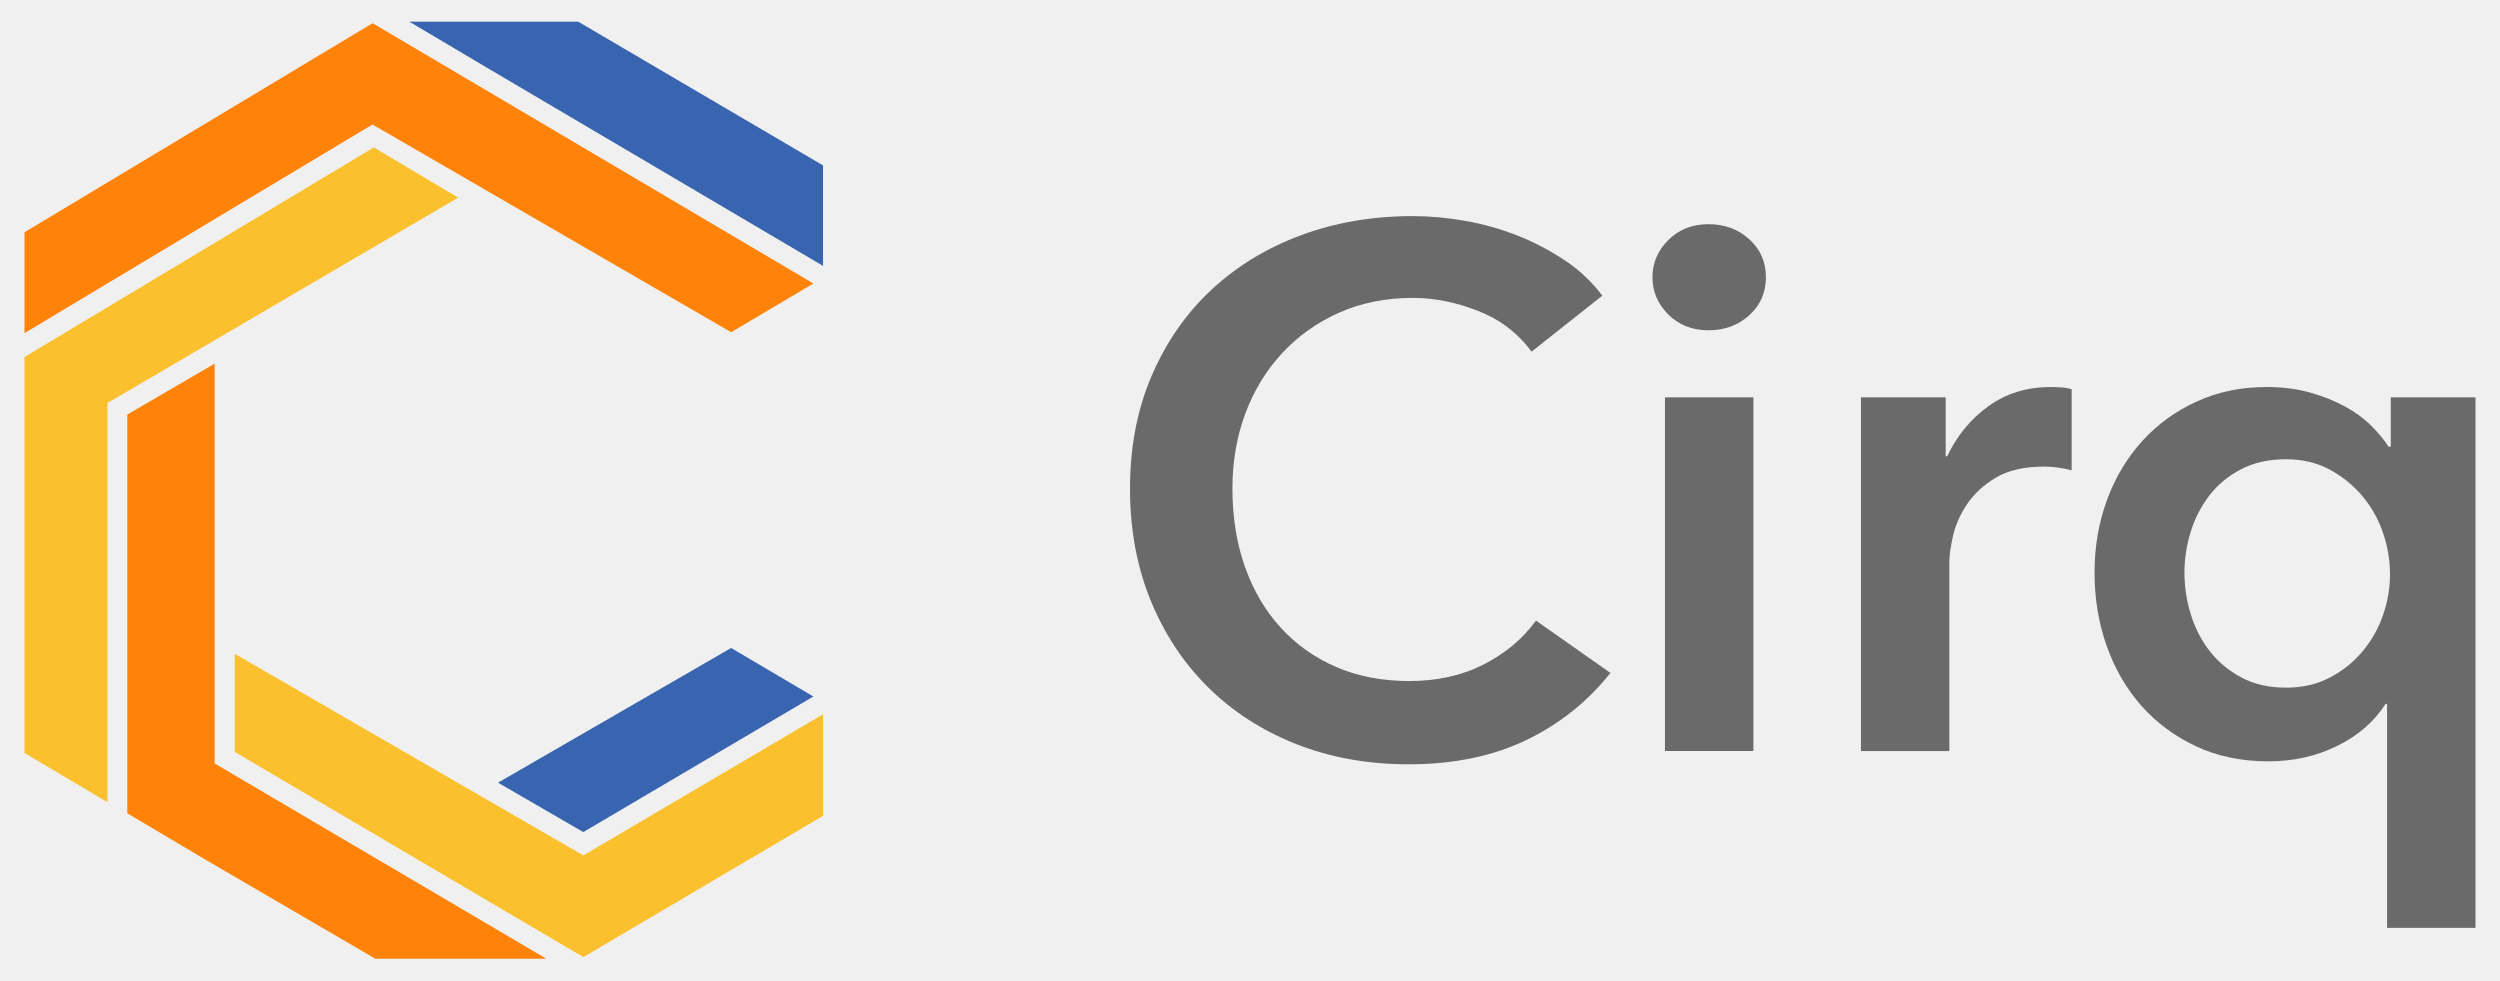
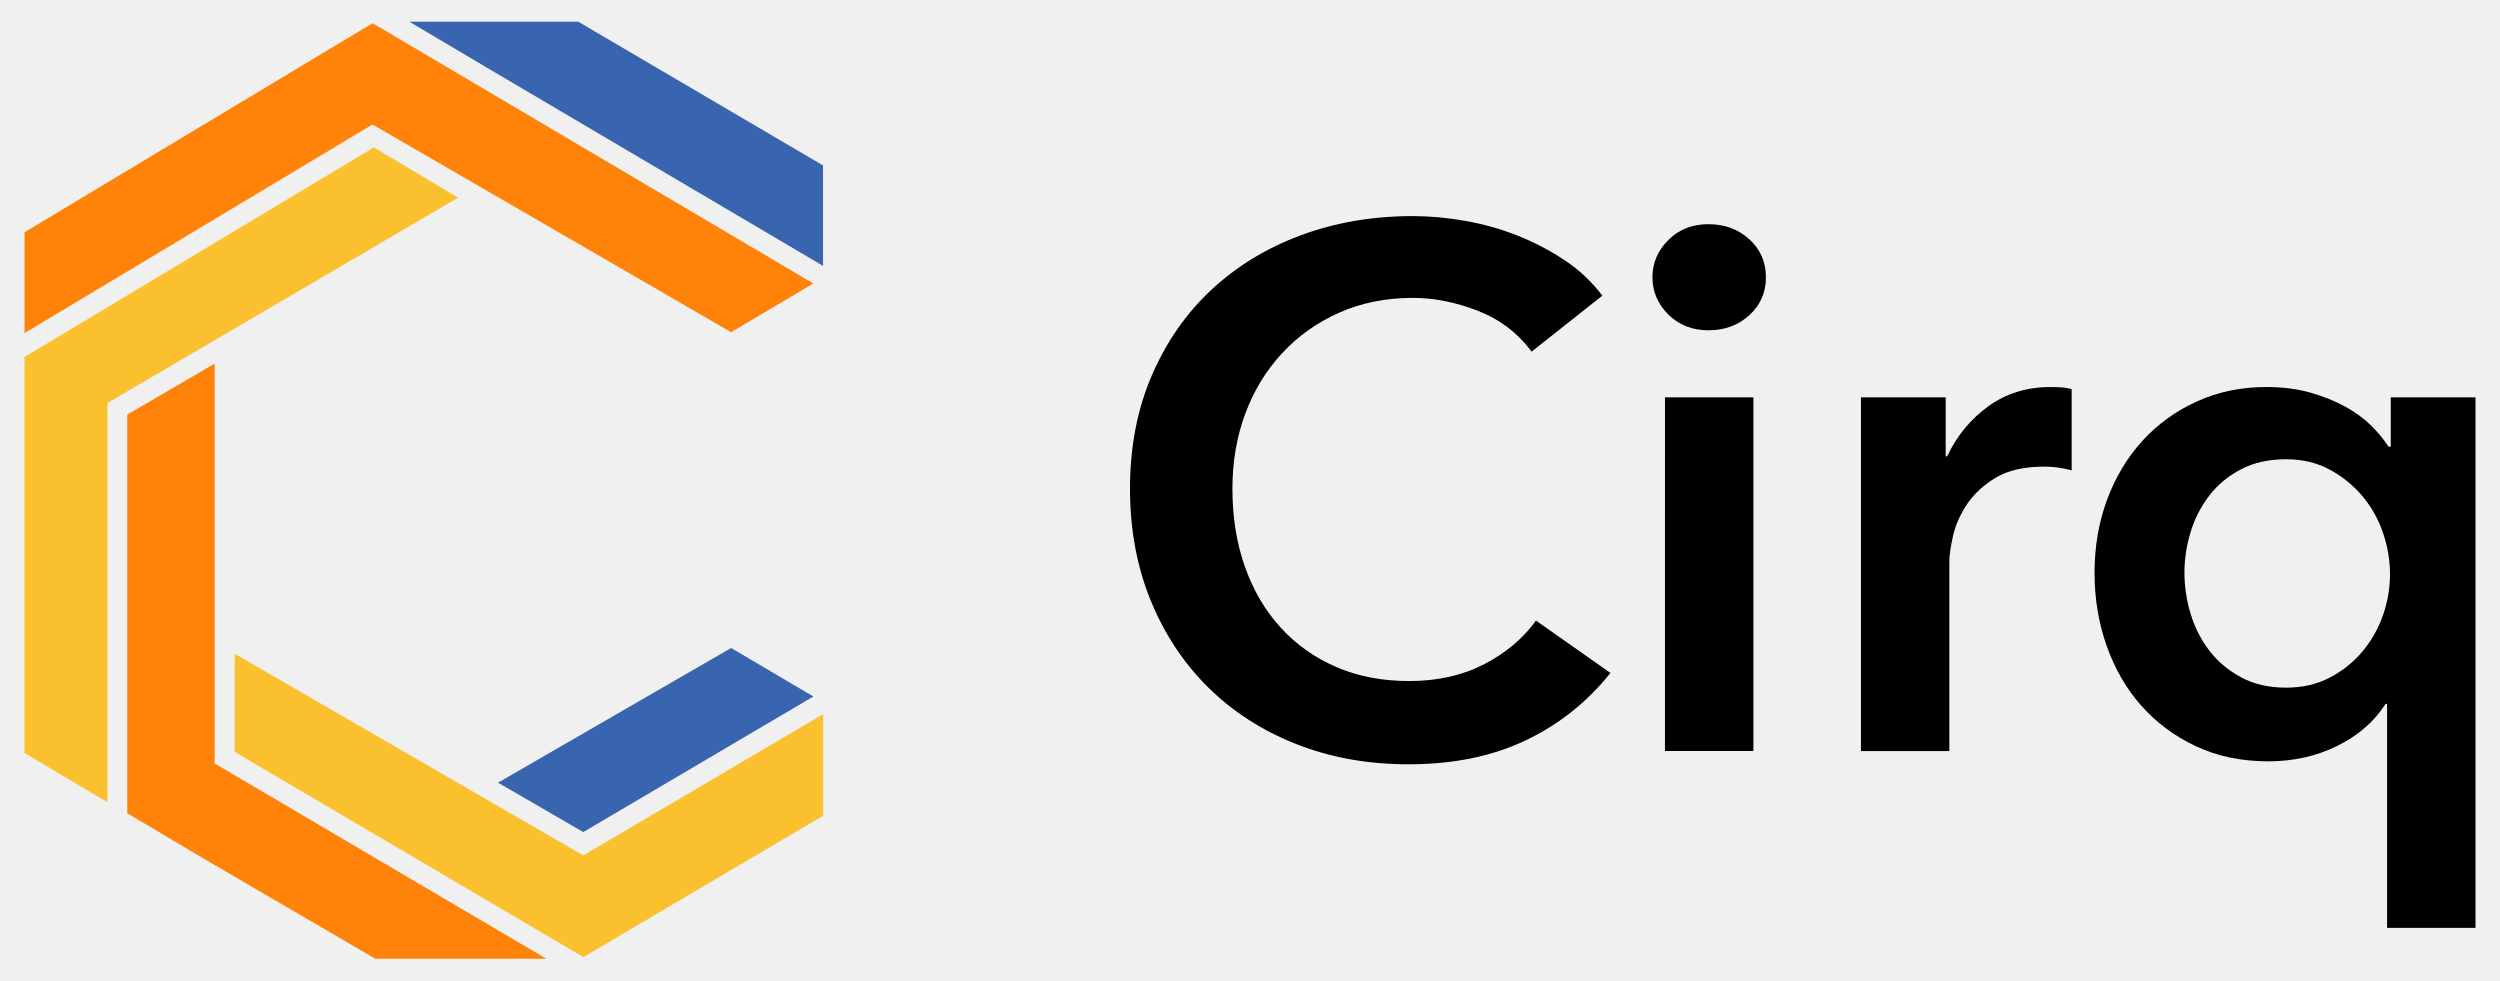
<svg xmlns="http://www.w3.org/2000/svg" id="Layer_1" data-name="Layer 1" viewBox="0 0 5100 2000">
  <defs>
    <style>
-       path {
-         fill: #6a6a6a;
-       }
-       @media (prefers-color-scheme: dark) {
-         html:has(head &gt; meta[name="color-scheme"][content*="dark"]) path {
-           fill: white;
-         }
-       }
-       .yellow { fill:#fbc02d; }
-       .orange { fill:#ff8209; }
-       .blue { fill:#3965b0; }
+       :root { color-scheme: light dark; }
+       .letter { fill: light-dark(#5f6368, #ffffff); }
+       .yellow { fill: #fbc02d; }
+       .orange { fill: #ff8209; }
+       .blue   { fill: #3965b0; }
    </style>
  </defs>
  <path class="letter" d="M3124.43,717.4Q3082.34,660.3,3014.7,634t-132.27-26.31q-82.69,0-150.32,30.06T2615.6,720.4q-48.84,52.64-75.15,123.27T2514.15,997q0,87.19,25.55,159.34t72.91,124q47.34,51.86,113.48,80.42t148.81,28.56q85.7,0,151.83-33.83t106.72-89.43l151.83,106.72a486.26,486.26,0,0,1-172.88,137.55q-102.22,48.83-239,48.85-124.77,0-229.23-41.34t-179.63-115.75q-75.18-74.38-117.24-177.36T2305.2,997q0-127.75,44.34-230.74T2471.3,591.13q77.4-72.14,182.64-111.24t228.49-39.07a617.56,617.56,0,0,1,106.72,9.77,544.23,544.23,0,0,1,106.72,30.06A518,518,0,0,1,3192.08,531a310.08,310.08,0,0,1,76.66,72.15Z" />
  <path class="letter" d="M3371,565.58q0-43.58,32.33-75.92t81.92-32.31q49.61,0,83.43,30.82t33.81,77.41q0,46.6-33.81,77.41T3485.2,673.8q-49.6,0-81.92-32.31T3371,565.58Zm25.57,245h180.37v721.52H3396.52Z" />
  <path class="letter" d="M3796.34,810.6H3969.2V930.86h3q30-63.15,84.18-102.22t126.26-39.09q10.52,0,22.55.76a84.25,84.25,0,0,1,21,3.75V959.41a254.85,254.85,0,0,0-30.81-6,215.27,215.27,0,0,0-24.81-1.51q-61.65,0-99.2,22.56t-58.62,54.11q-21.08,31.57-28.56,64.64t-7.52,52.6v386.32H3796.34Z" />
  <path class="letter" d="M5050,1892.88H4869.63v-457h-3q-34.6,54.12-98.46,85.68t-140.55,31.57q-82.68,0-148.06-30.82t-111.24-82.68q-45.86-51.86-70.64-121.76t-24.81-149.55q0-79.66,25.56-148.82t72.15-120.25q46.58-51.1,111.24-80.42t141.29-29.32q49.6,0,89.44,11.28t71.4,28.56q31.57,17.29,53.36,39.08t35.33,42.84h4.51V810.6H5050Zm-593.75-724.52a288.41,288.41,0,0,0,12.77,84.18,230.79,230.79,0,0,0,38.34,75.15q25.55,33.07,64.63,54.12t91.7,21q49.59,0,88.68-20.3a217.25,217.25,0,0,0,66.9-53.36,232.73,232.73,0,0,0,42.09-74.41,254.06,254.06,0,0,0,14.28-83.42,260.87,260.87,0,0,0-14.28-84.17,231.46,231.46,0,0,0-42.09-75.16,228,228,0,0,0-66.9-54.12q-39.1-21-88.68-21-52.63,0-91.7,20.29t-64.63,53.36a232.48,232.48,0,0,0-38.34,74.41A281.12,281.12,0,0,0,4456.25,1168.36Z" />
  <polygon class="yellow" points="1679.2 1456.99 1679.2 1664.19 1190.07 1952.49 478.96 1534 478.96 1333.79 1179.8 1739.14 1190.07 1745.09 1200.34 1738.93 1679.2 1456.99" />
  <polygon class="orange" points="1114.5 1955.78 765.62 1955.78 416.33 1752.08 259.66 1659.05 259.66 845.68 437.89 741.78 437.89 1557.41 447.95 1563.36 1114.5 1955.78" />
  <polygon class="blue" points="1678.99 337.46 1678.99 542.39 982.88 131.91 835.03 44.23 1179.6 44.23 1678.99 337.46" />
  <polygon class="blue" points="1659.28 1420.85 1189.87 1697.45 1015.94 1596.63 1491.52 1321.88 1659.28 1420.85" />
  <polygon class="yellow" points="934.62 403.17 229.47 816.12 219.2 822.07 219.2 1636.46 50 1536.05 50 728.23 762.54 300.7 934.62 403.17" />
  <polygon class="orange" points="1659.28 578.33 1491.52 677.71 770.35 260.04 759.87 254.09 749.4 260.25 50 679.56 50 473.81 760.08 47.31 1659.28 578.33" />
</svg>
